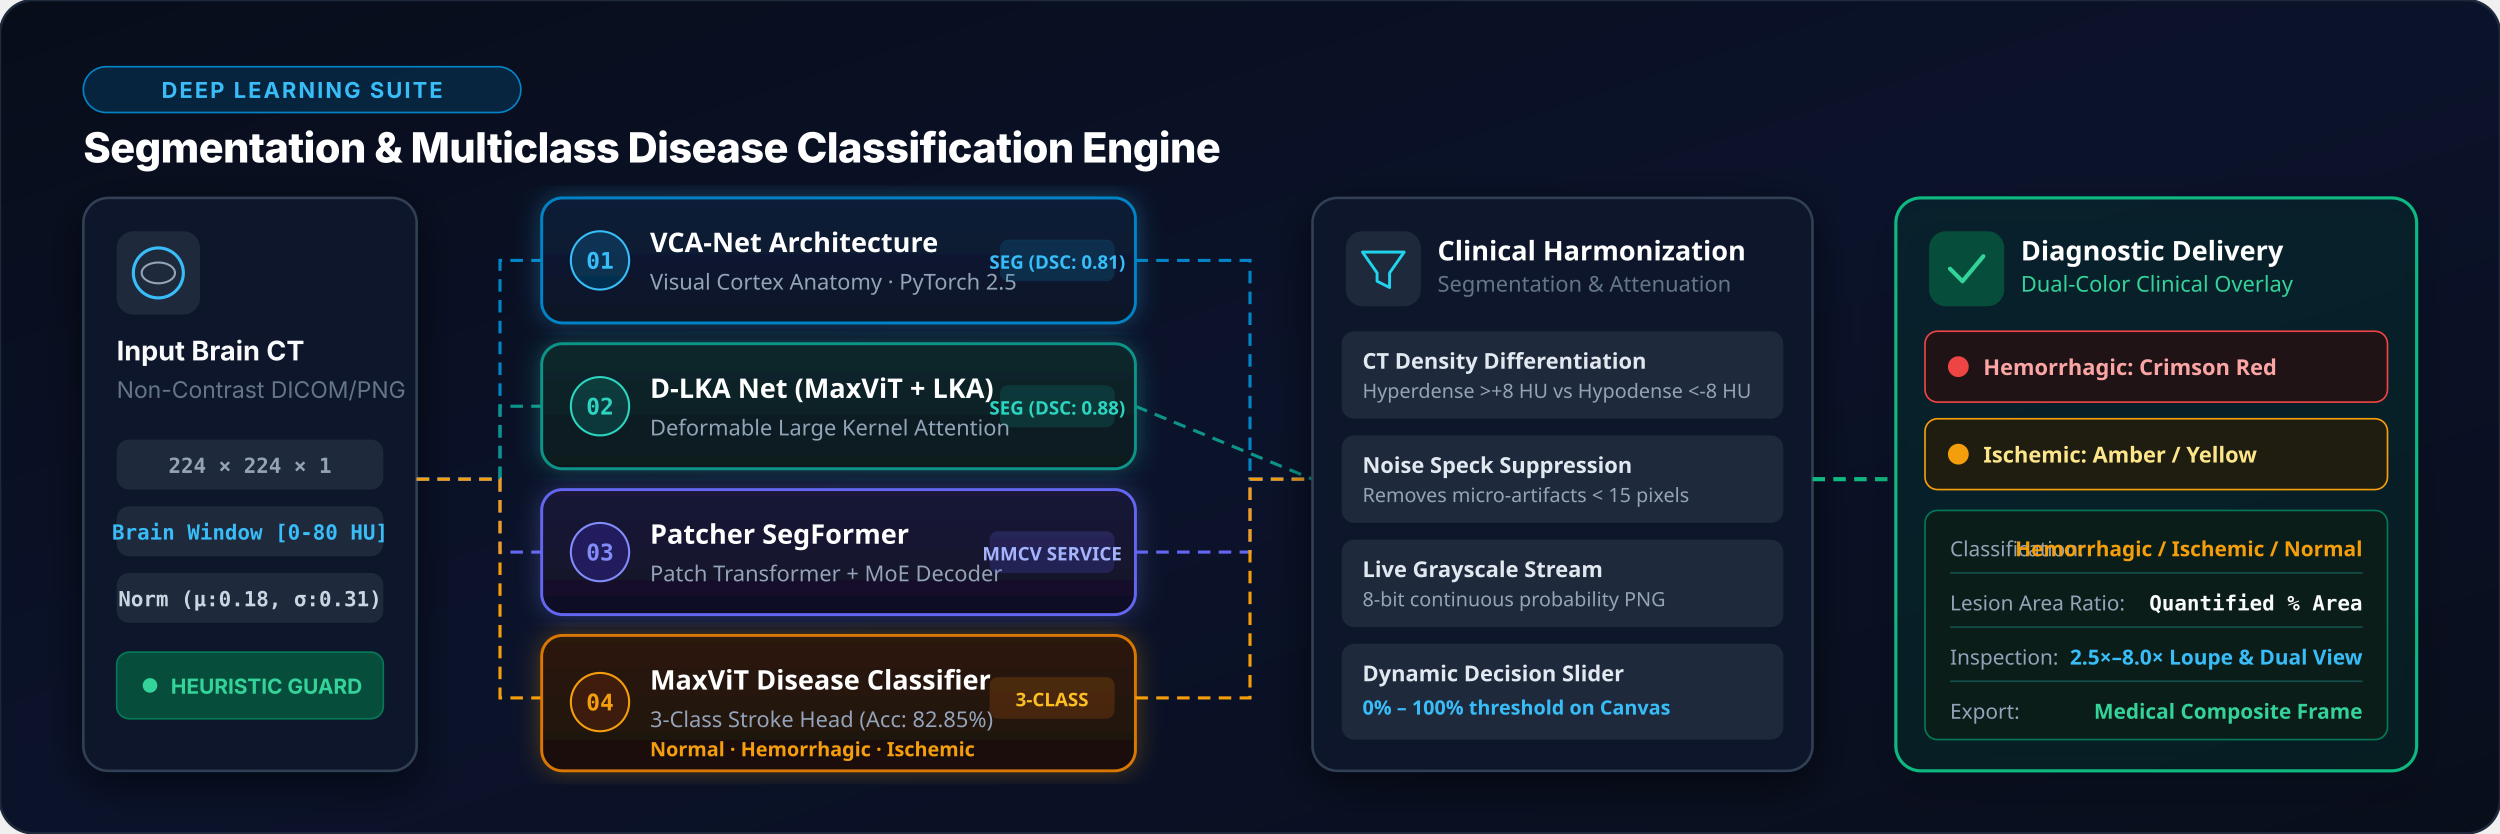
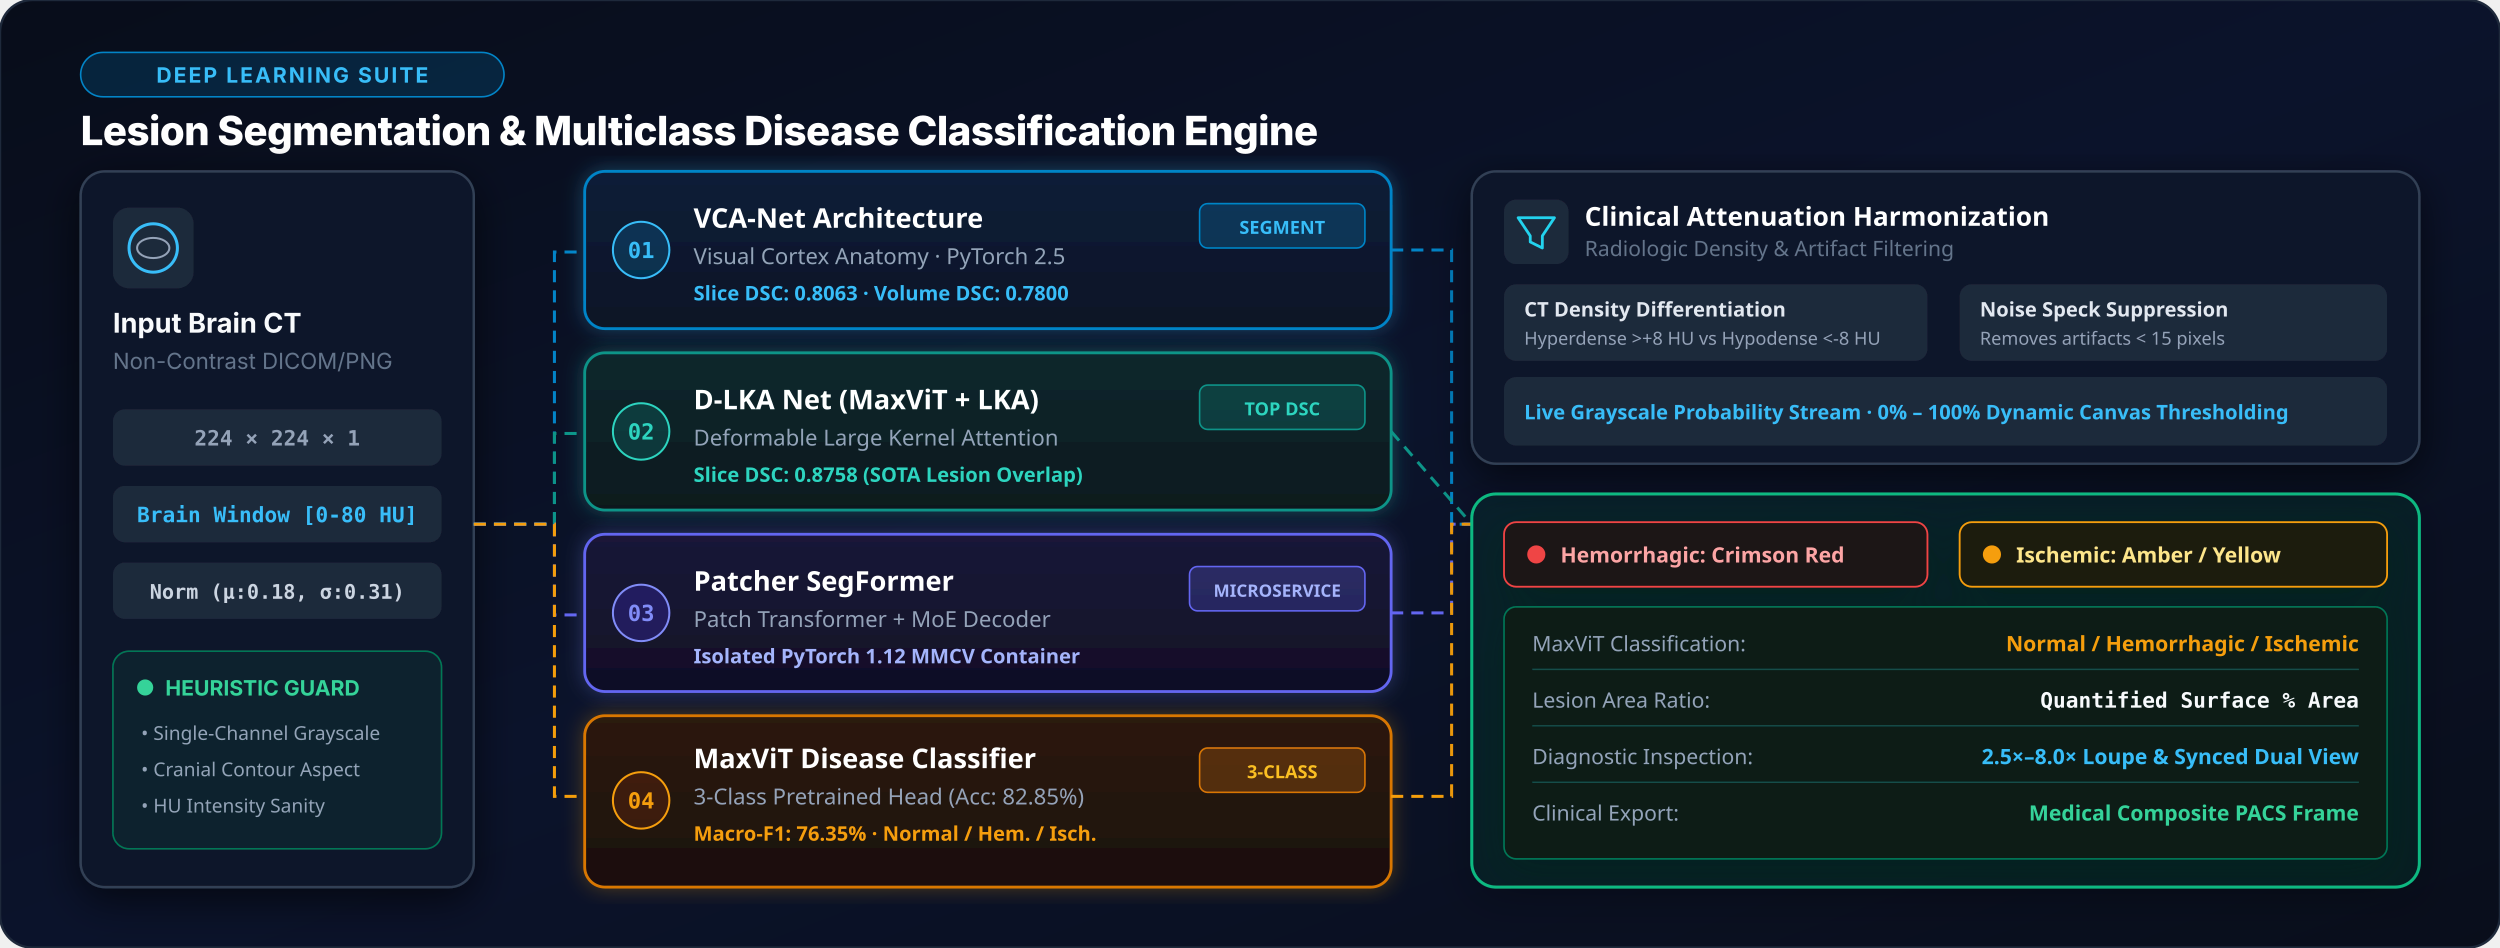
- <svg xmlns="http://www.w3.org/2000/svg" viewBox="0 0 1200 400" width="100%" height="100%">
+ <svg xmlns="http://www.w3.org/2000/svg" viewBox="0 0 1240 470" width="100%" height="100%">
  <defs>
    <linearGradient id="bg-grad-models" x1="0%" y1="0%" x2="100%" y2="100%">
      <stop offset="0%" stop-color="#080D1A" />
      <stop offset="50%" stop-color="#0B132B" />
      <stop offset="100%" stop-color="#090E1B" />
    </linearGradient>
    <linearGradient id="card-vca" x1="0%" y1="0%" x2="0%" y2="100%">
      <stop offset="0%" stop-color="#0C1E38" />
      <stop offset="100%" stop-color="#081426" />
    </linearGradient>
    <linearGradient id="card-dlka" x1="0%" y1="0%" x2="0%" y2="100%">
      <stop offset="0%" stop-color="#09282D" />
      <stop offset="100%" stop-color="#07191E" />
    </linearGradient>
    <linearGradient id="card-patcher" x1="0%" y1="0%" x2="0%" y2="100%">
      <stop offset="0%" stop-color="#1A1838" />
      <stop offset="100%" stop-color="#100F26" />
    </linearGradient>
    <linearGradient id="card-maxvit" x1="0%" y1="0%" x2="0%" y2="100%">
      <stop offset="0%" stop-color="#2D1A10" />
      <stop offset="100%" stop-color="#1A0F0A" />
    </linearGradient>
    <filter id="shadow-card" x="-10%" y="-10%" width="120%" height="130%">
      <feDropShadow dx="0" dy="6" stdDeviation="10" flood-color="#000000" flood-opacity="0.6" />
    </filter>
    <filter id="glow-vca">
-       <feDropShadow dx="0" dy="0" stdDeviation="6" flood-color="#38BDF8" flood-opacity="0.3" />
+       <feDropShadow dx="0" dy="0" stdDeviation="5" flood-color="#38BDF8" flood-opacity="0.3" />
    </filter>
    <filter id="glow-dlka">
-       <feDropShadow dx="0" dy="0" stdDeviation="6" flood-color="#2DD4BF" flood-opacity="0.3" />
+       <feDropShadow dx="0" dy="0" stdDeviation="5" flood-color="#2DD4BF" flood-opacity="0.3" />
    </filter>
    <filter id="glow-patcher">
-       <feDropShadow dx="0" dy="0" stdDeviation="6" flood-color="#818CF8" flood-opacity="0.3" />
+       <feDropShadow dx="0" dy="0" stdDeviation="5" flood-color="#818CF8" flood-opacity="0.3" />
    </filter>
    <filter id="glow-maxvit">
-       <feDropShadow dx="0" dy="0" stdDeviation="6" flood-color="#F59E0B" flood-opacity="0.3" />
+       <feDropShadow dx="0" dy="0" stdDeviation="5" flood-color="#F59E0B" flood-opacity="0.3" />
    </filter>
    <style>
      @keyframes dashFlow {
        0% { stroke-dashoffset: 40; }
        100% { stroke-dashoffset: 0; }
      }
      .flow-path {
        stroke-dasharray: 6 4;
        animation: dashFlow 1.8s linear infinite;
      }
    </style>
  </defs>
-   <rect width="1200" height="400" rx="16" fill="url(#bg-grad-models)" stroke="#1E293B" stroke-width="1.2" />
-   <g transform="translate(40, 32)">
+   <rect width="1240" height="470" rx="16" fill="url(#bg-grad-models)" stroke="#1E293B" stroke-width="1.2" />
+   <g transform="translate(40, 26)">
    <rect width="210" height="22" rx="11" fill="#0369A1" fill-opacity="0.25" stroke="#0284C7" stroke-width="0.8" />
    <text x="105" y="15" text-anchor="middle" fill="#38BDF8" font-family="-apple-system, BlinkMacSystemFont, sans-serif" font-size="10.5" font-weight="700" letter-spacing="1">DEEP LEARNING SUITE</text>
    <text x="0" y="46" fill="#FFFFFF" font-family="-apple-system, BlinkMacSystemFont, 'Space Grotesk', sans-serif" font-size="20" font-weight="800" letter-spacing="-0.3">
-       Segmentation &amp; Multiclass Disease Classification Engine
+       Lesion Segmentation &amp; Multiclass Disease Classification Engine
    </text>
  </g>
-   <g transform="translate(40, 95)">
-     <rect width="160" height="275" rx="12" fill="#0F172A" stroke="#334155" stroke-width="1.2" filter="url(#shadow-card)" />
-     <rect x="16" y="16" width="40" height="40" rx="8" fill="#1E293B" />
-     <circle cx="36" cy="36" r="12" fill="none" stroke="#38BDF8" stroke-width="1.5" />
-     <ellipse cx="36" cy="36" rx="8" ry="5" fill="none" stroke="#94A3B8" stroke-width="1" />
-     <text x="16" y="78" fill="#F8FAFC" font-family="-apple-system, BlinkMacSystemFont, sans-serif" font-size="13" font-weight="700">Input Brain CT</text>
-     <text x="16" y="96" fill="#64748B" font-family="-apple-system, BlinkMacSystemFont, sans-serif" font-size="11">Non-Contrast DICOM/PNG</text>
-     <rect x="16" y="116" width="128" height="24" rx="6" fill="#1E293B" />
-     <text x="80" y="132" text-anchor="middle" fill="#94A3B8" font-family="monospace" font-size="10" font-weight="600">224 × 224 × 1</text>
-     <rect x="16" y="148" width="128" height="24" rx="6" fill="#1E293B" />
-     <text x="80" y="164" text-anchor="middle" fill="#38BDF8" font-family="monospace" font-size="10" font-weight="600">Brain Window [0-80 HU]</text>
-     <rect x="16" y="180" width="128" height="24" rx="6" fill="#1E293B" />
-     <text x="80" y="196" text-anchor="middle" fill="#CBD5E1" font-family="monospace" font-size="10" font-weight="600">Norm (μ:0.18, σ:0.31)</text>
-     <g transform="translate(16, 218)">
-       <rect width="128" height="32" rx="6" fill="#064E3B" stroke="#047857" stroke-width="0.8" />
-       <circle cx="16" cy="16" r="3.5" fill="#34D399" />
-       <text x="26" y="20" fill="#34D399" font-family="-apple-system, BlinkMacSystemFont, sans-serif" font-size="10" font-weight="700">HEURISTIC GUARD</text>
+   <g transform="translate(40, 85)" filter="url(#shadow-card)">
+     <rect width="195" height="355" rx="12" fill="#0F172A" stroke="#334155" stroke-width="1.2" />
+     <rect x="16" y="18" width="40" height="40" rx="8" fill="#1E293B" />
+     <circle cx="36" cy="38" r="12" fill="none" stroke="#38BDF8" stroke-width="1.5" />
+     <ellipse cx="36" cy="38" rx="8" ry="5" fill="none" stroke="#94A3B8" stroke-width="1" />
+     <text x="16" y="80" fill="#F8FAFC" font-family="-apple-system, BlinkMacSystemFont, sans-serif" font-size="13.5" font-weight="700">Input Brain CT</text>
+     <text x="16" y="98" fill="#64748B" font-family="-apple-system, BlinkMacSystemFont, sans-serif" font-size="11">Non-Contrast DICOM/PNG</text>
+     <rect x="16" y="118" width="163" height="28" rx="6" fill="#1E293B" />
+     <text x="97.5" y="136" text-anchor="middle" fill="#94A3B8" font-family="monospace" font-size="10.5" font-weight="600">224 × 224 × 1</text>
+     <rect x="16" y="156" width="163" height="28" rx="6" fill="#1E293B" />
+     <text x="97.5" y="174" text-anchor="middle" fill="#38BDF8" font-family="monospace" font-size="10.5" font-weight="600">Brain Window [0-80 HU]</text>
+     <rect x="16" y="194" width="163" height="28" rx="6" fill="#1E293B" />
+     <text x="97.5" y="212" text-anchor="middle" fill="#CBD5E1" font-family="monospace" font-size="10" font-weight="600">Norm (μ:0.18, σ:0.31)</text>
+     <g transform="translate(16, 238)">
+       <rect width="163" height="98" rx="8" fill="#064E3B" fill-opacity="0.25" stroke="#047857" stroke-width="0.8" />
+       <circle cx="16" cy="18" r="4" fill="#34D399" />
+       <text x="26" y="22" fill="#34D399" font-family="-apple-system, BlinkMacSystemFont, sans-serif" font-size="10.5" font-weight="700">HEURISTIC GUARD</text>
+       <text x="14" y="44" fill="#94A3B8" font-family="sans-serif" font-size="9.5">• Single-Channel Grayscale</text>
+       <text x="14" y="62" fill="#94A3B8" font-family="sans-serif" font-size="9.5">• Cranial Contour Aspect</text>
+       <text x="14" y="80" fill="#94A3B8" font-family="sans-serif" font-size="9.5">• HU Intensity Sanity</text>
    </g>
  </g>
-   <path d="M 200 230 L 240 230 L 240 125 L 260 125" fill="none" stroke="#0284C7" stroke-width="1.5" class="flow-path" />
-   <path d="M 200 230 L 240 230 L 240 195 L 260 195" fill="none" stroke="#0D9488" stroke-width="1.5" class="flow-path" />
-   <path d="M 200 230 L 240 230 L 240 265 L 260 265" fill="none" stroke="#6366F1" stroke-width="1.5" class="flow-path" />
-   <path d="M 200 230 L 240 230 L 240 335 L 260 335" fill="none" stroke="#F59E0B" stroke-width="1.5" class="flow-path" />
-   <g transform="translate(260, 95)" filter="url(#glow-vca)">
-     <rect width="285" height="60" rx="10" fill="url(#card-vca)" stroke="#0284C7" stroke-width="1.4" />
-     <circle cx="28" cy="30" r="14" fill="#0369A1" fill-opacity="0.3" stroke="#38BDF8" stroke-width="1" />
-     <text x="28" y="34" text-anchor="middle" fill="#38BDF8" font-family="monospace" font-size="11" font-weight="800">01</text>
-     <text x="52" y="26" fill="#FFFFFF" font-family="sans-serif" font-size="13" font-weight="700">VCA-Net Architecture</text>
-     <text x="52" y="44" fill="#94A3B8" font-family="sans-serif" font-size="10.5">Visual Cortex Anatomy · PyTorch 2.5</text>
-     <rect x="220" y="20" width="55" height="20" rx="4" fill="#0284C7" fill-opacity="0.2" />
-     <text x="247.5" y="34" text-anchor="middle" fill="#38BDF8" font-family="sans-serif" font-size="9" font-weight="700">SEG (DSC: 0.81)</text>
-   </g>
-   <g transform="translate(260, 165)" filter="url(#glow-dlka)">
-     <rect width="285" height="60" rx="10" fill="url(#card-dlka)" stroke="#0D9488" stroke-width="1.4" />
-     <circle cx="28" cy="30" r="14" fill="#0F766E" fill-opacity="0.3" stroke="#2DD4BF" stroke-width="1" />
-     <text x="28" y="34" text-anchor="middle" fill="#2DD4BF" font-family="monospace" font-size="11" font-weight="800">02</text>
-     <text x="52" y="26" fill="#FFFFFF" font-family="sans-serif" font-size="13" font-weight="700">D-LKA Net (MaxViT + LKA)</text>
-     <text x="52" y="44" fill="#94A3B8" font-family="sans-serif" font-size="10.5">Deformable Large Kernel Attention</text>
-     <rect x="220" y="20" width="55" height="20" rx="4" fill="#0D9488" fill-opacity="0.2" />
-     <text x="247.5" y="34" text-anchor="middle" fill="#2DD4BF" font-family="sans-serif" font-size="9" font-weight="700">SEG (DSC: 0.88)</text>
-   </g>
-   <g transform="translate(260, 235)" filter="url(#glow-patcher)">
-     <rect width="285" height="60" rx="10" fill="url(#card-patcher)" stroke="#6366F1" stroke-width="1.4" />
-     <circle cx="28" cy="30" r="14" fill="#4338CA" fill-opacity="0.3" stroke="#818CF8" stroke-width="1" />
-     <text x="28" y="34" text-anchor="middle" fill="#818CF8" font-family="monospace" font-size="11" font-weight="800">03</text>
-     <text x="52" y="26" fill="#FFFFFF" font-family="sans-serif" font-size="13" font-weight="700">Patcher SegFormer</text>
-     <text x="52" y="44" fill="#94A3B8" font-family="sans-serif" font-size="10.5">Patch Transformer + MoE Decoder</text>
-     <rect x="215" y="20" width="60" height="20" rx="4" fill="#6366F1" fill-opacity="0.2" />
-     <text x="245" y="34" text-anchor="middle" fill="#A5B4FC" font-family="sans-serif" font-size="9" font-weight="700">MMCV SERVICE</text>
-   </g>
-   <g transform="translate(260, 305)" filter="url(#glow-maxvit)">
-     <rect width="285" height="65" rx="10" fill="url(#card-maxvit)" stroke="#D97706" stroke-width="1.4" />
-     <circle cx="28" cy="32" r="14" fill="#78350F" fill-opacity="0.3" stroke="#F59E0B" stroke-width="1" />
-     <text x="28" y="36" text-anchor="middle" fill="#F59E0B" font-family="monospace" font-size="11" font-weight="800">04</text>
-     <text x="52" y="26" fill="#FFFFFF" font-family="sans-serif" font-size="13" font-weight="700">MaxViT Disease Classifier</text>
-     <text x="52" y="44" fill="#94A3B8" font-family="sans-serif" font-size="10.5">3-Class Stroke Head (Acc: 82.85%)</text>
-     <text x="52" y="58" fill="#F59E0B" font-family="sans-serif" font-size="9.5" font-weight="600">Normal · Hemorrhagic · Ischemic</text>
-     <rect x="215" y="20" width="60" height="20" rx="4" fill="#D97706" fill-opacity="0.2" />
-     <text x="245" y="34" text-anchor="middle" fill="#FBBF24" font-family="sans-serif" font-size="9" font-weight="700">3-CLASS</text>
-   </g>
-   <path d="M 545 125 L 600 125 L 600 230 L 630 230" fill="none" stroke="#0284C7" stroke-width="1.5" class="flow-path" />
-   <path d="M 545 195 L 630 230" fill="none" stroke="#0D9488" stroke-width="1.5" class="flow-path" />
-   <path d="M 545 265 L 600 265 L 600 230 L 630 230" fill="none" stroke="#6366F1" stroke-width="1.5" class="flow-path" />
-   <path d="M 545 335 L 600 335 L 600 230 L 630 230" fill="none" stroke="#F59E0B" stroke-width="1.5" class="flow-path" />
-   <g transform="translate(630, 95)">
-     <rect width="240" height="275" rx="12" fill="#0F172A" stroke="#334155" stroke-width="1.2" filter="url(#shadow-card)" />
-     <rect x="16" y="16" width="36" height="36" rx="8" fill="#1E293B" />
-     <path d="M 24 26 L 44 26 L 37 36 L 37 43 L 31 40 L 31 36 Z" fill="none" stroke="#22D3EE" stroke-width="1.4" stroke-linejoin="round" />
-     <text x="60" y="30" fill="#FFFFFF" font-family="sans-serif" font-size="13" font-weight="700">Clinical Harmonization</text>
-     <text x="60" y="45" fill="#64748B" font-family="sans-serif" font-size="10.5">Segmentation &amp; Attenuation</text>
-     <g transform="translate(14, 64)">
-       <rect width="212" height="42" rx="6" fill="#1E293B" />
-       <text x="10" y="18" fill="#E2E8F0" font-family="sans-serif" font-size="10.5" font-weight="600">CT Density Differentiation</text>
-       <text x="10" y="32" fill="#94A3B8" font-family="sans-serif" font-size="9.5">Hyperdense &gt;+8 HU vs Hypodense &lt;-8 HU</text>
+   <path d="M 235 260 L 275 260 L 275 125 L 290 125" fill="none" stroke="#0284C7" stroke-width="1.5" class="flow-path" />
+   <path d="M 235 260 L 275 260 L 275 215 L 290 215" fill="none" stroke="#0D9488" stroke-width="1.5" class="flow-path" />
+   <path d="M 235 260 L 275 260 L 275 305 L 290 305" fill="none" stroke="#6366F1" stroke-width="1.5" class="flow-path" />
+   <path d="M 235 260 L 275 260 L 275 395 L 290 395" fill="none" stroke="#F59E0B" stroke-width="1.5" class="flow-path" />
+   <g transform="translate(290, 85)">
+     <g filter="url(#glow-vca)">
+       <rect width="400" height="78" rx="10" fill="url(#card-vca)" stroke="#0284C7" stroke-width="1.4" />
+       <circle cx="28" cy="39" r="14" fill="#0369A1" fill-opacity="0.3" stroke="#38BDF8" stroke-width="1" />
+       <text x="28" y="43" text-anchor="middle" fill="#38BDF8" font-family="monospace" font-size="11" font-weight="800">01</text>
+       <text x="54" y="28" fill="#FFFFFF" font-family="sans-serif" font-size="13.5" font-weight="700">VCA-Net Architecture</text>
+       <text x="54" y="46" fill="#94A3B8" font-family="sans-serif" font-size="11">Visual Cortex Anatomy · PyTorch 2.5</text>
+       <text x="54" y="64" fill="#38BDF8" font-family="sans-serif" font-size="10" font-weight="600">Slice DSC: 0.8063 · Volume DSC: 0.7800</text>
+       <rect x="305" y="16" width="82" height="22" rx="4" fill="#0284C7" fill-opacity="0.25" stroke="#0284C7" stroke-width="0.8" />
+       <text x="346" y="31" text-anchor="middle" fill="#38BDF8" font-family="sans-serif" font-size="9" font-weight="700">SEGMENT</text>
    </g>
-     <g transform="translate(14, 114)">
-       <rect width="212" height="42" rx="6" fill="#1E293B" />
-       <text x="10" y="18" fill="#E2E8F0" font-family="sans-serif" font-size="10.5" font-weight="600">Noise Speck Suppression</text>
-       <text x="10" y="32" fill="#94A3B8" font-family="sans-serif" font-size="9.5">Removes micro-artifacts &lt; 15 pixels</text>
+     <g transform="translate(0, 90)" filter="url(#glow-dlka)">
+       <rect width="400" height="78" rx="10" fill="url(#card-dlka)" stroke="#0D9488" stroke-width="1.4" />
+       <circle cx="28" cy="39" r="14" fill="#0F766E" fill-opacity="0.3" stroke="#2DD4BF" stroke-width="1" />
+       <text x="28" y="43" text-anchor="middle" fill="#2DD4BF" font-family="monospace" font-size="11" font-weight="800">02</text>
+       <text x="54" y="28" fill="#FFFFFF" font-family="sans-serif" font-size="13.5" font-weight="700">D-LKA Net (MaxViT + LKA)</text>
+       <text x="54" y="46" fill="#94A3B8" font-family="sans-serif" font-size="11">Deformable Large Kernel Attention</text>
+       <text x="54" y="64" fill="#2DD4BF" font-family="sans-serif" font-size="10" font-weight="600">Slice DSC: 0.8758 (SOTA Lesion Overlap)</text>
+       <rect x="305" y="16" width="82" height="22" rx="4" fill="#0D9488" fill-opacity="0.25" stroke="#0D9488" stroke-width="0.8" />
+       <text x="346" y="31" text-anchor="middle" fill="#2DD4BF" font-family="sans-serif" font-size="9" font-weight="700">TOP DSC</text>
    </g>
-     <g transform="translate(14, 164)">
-       <rect width="212" height="42" rx="6" fill="#1E293B" />
-       <text x="10" y="18" fill="#E2E8F0" font-family="sans-serif" font-size="10.5" font-weight="600">Live Grayscale Stream</text>
-       <text x="10" y="32" fill="#94A3B8" font-family="sans-serif" font-size="9.5">8-bit continuous probability PNG</text>
+     <g transform="translate(0, 180)" filter="url(#glow-patcher)">
+       <rect width="400" height="78" rx="10" fill="url(#card-patcher)" stroke="#6366F1" stroke-width="1.4" />
+       <circle cx="28" cy="39" r="14" fill="#4338CA" fill-opacity="0.3" stroke="#818CF8" stroke-width="1" />
+       <text x="28" y="43" text-anchor="middle" fill="#818CF8" font-family="monospace" font-size="11" font-weight="800">03</text>
+       <text x="54" y="28" fill="#FFFFFF" font-family="sans-serif" font-size="13.5" font-weight="700">Patcher SegFormer</text>
+       <text x="54" y="46" fill="#94A3B8" font-family="sans-serif" font-size="11">Patch Transformer + MoE Decoder</text>
+       <text x="54" y="64" fill="#A5B4FC" font-family="sans-serif" font-size="10" font-weight="600">Isolated PyTorch 1.12 MMCV Container</text>
+       <rect x="300" y="16" width="87" height="22" rx="4" fill="#6366F1" fill-opacity="0.25" stroke="#6366F1" stroke-width="0.8" />
+       <text x="343.5" y="31" text-anchor="middle" fill="#A5B4FC" font-family="sans-serif" font-size="8.5" font-weight="700">MICROSERVICE</text>
    </g>
-     <g transform="translate(14, 214)">
-       <rect width="212" height="46" rx="6" fill="#1E293B" />
-       <text x="10" y="18" fill="#E2E8F0" font-family="sans-serif" font-size="10.5" font-weight="600">Dynamic Decision Slider</text>
-       <text x="10" y="34" fill="#38BDF8" font-family="sans-serif" font-size="9.5" font-weight="600">0% – 100% threshold on Canvas</text>
+     <g transform="translate(0, 270)" filter="url(#glow-maxvit)">
+       <rect width="400" height="85" rx="10" fill="url(#card-maxvit)" stroke="#D97706" stroke-width="1.4" />
+       <circle cx="28" cy="42" r="14" fill="#78350F" fill-opacity="0.3" stroke="#F59E0B" stroke-width="1" />
+       <text x="28" y="46" text-anchor="middle" fill="#F59E0B" font-family="monospace" font-size="11" font-weight="800">04</text>
+       <text x="54" y="26" fill="#FFFFFF" font-family="sans-serif" font-size="13.5" font-weight="700">MaxViT Disease Classifier</text>
+       <text x="54" y="44" fill="#94A3B8" font-family="sans-serif" font-size="11">3-Class Pretrained Head (Acc: 82.85%)</text>
+       <text x="54" y="62" fill="#F59E0B" font-family="sans-serif" font-size="10" font-weight="600">Macro-F1: 76.35% · Normal / Hem. / Isch.</text>
+       <rect x="305" y="16" width="82" height="22" rx="4" fill="#D97706" fill-opacity="0.25" stroke="#D97706" stroke-width="0.8" />
+       <text x="346" y="31" text-anchor="middle" fill="#FBBF24" font-family="sans-serif" font-size="9" font-weight="700">3-CLASS</text>
    </g>
  </g>
-   <path d="M 870 230 L 910 230" fill="none" stroke="#10B981" stroke-width="2" class="flow-path" />
-   <g transform="translate(910, 95)">
-     <rect width="250" height="275" rx="12" fill="#064E3B" fill-opacity="0.2" stroke="#10B981" stroke-width="1.5" filter="url(#shadow-card)" />
-     <rect x="16" y="16" width="36" height="36" rx="8" fill="#064E3B" />
-     <path d="M 26 34 L 32 40 L 42 28" fill="none" stroke="#34D399" stroke-width="2" stroke-linecap="round" stroke-linejoin="round" />
-     <text x="60" y="30" fill="#FFFFFF" font-family="sans-serif" font-size="13" font-weight="700">Diagnostic Delivery</text>
-     <text x="60" y="45" fill="#34D399" font-family="sans-serif" font-size="10.5">Dual-Color Clinical Overlay</text>
-     <g transform="translate(14, 64)">
-       <rect width="222" height="34" rx="6" fill="#1F1315" stroke="#EF4444" stroke-width="0.8" />
-       <circle cx="16" cy="17" r="5" fill="#EF4444" />
-       <text x="28" y="21" fill="#FCA5A5" font-family="sans-serif" font-size="10.5" font-weight="700">Hemorrhagic: Crimson Red</text>
-       <g transform="translate(0, 42)">
-         <rect width="222" height="34" rx="6" fill="#1F1C10" stroke="#F59E0B" stroke-width="0.8" />
-         <circle cx="16" cy="17" r="5" fill="#F59E0B" />
-         <text x="28" y="21" fill="#FDE68A" font-family="sans-serif" font-size="10.5" font-weight="700">Ischemic: Amber / Yellow</text>
+   <path d="M 690 124 L 720 124 L 720 260 L 730 260" fill="none" stroke="#0284C7" stroke-width="1.5" class="flow-path" />
+   <path d="M 690 214 L 730 260" fill="none" stroke="#0D9488" stroke-width="1.5" class="flow-path" />
+   <path d="M 690 304 L 720 304 L 720 260 L 730 260" fill="none" stroke="#6366F1" stroke-width="1.5" class="flow-path" />
+   <path d="M 690 395 L 720 395 L 720 260 L 730 260" fill="none" stroke="#F59E0B" stroke-width="1.5" class="flow-path" />
+   <g transform="translate(730, 85)">
+     <g filter="url(#shadow-card)">
+       <rect width="470" height="145" rx="12" fill="#0F172A" stroke="#334155" stroke-width="1.2" />
+       <rect x="16" y="14" width="32" height="32" rx="6" fill="#1E293B" />
+       <path d="M 23 23 L 41 23 L 35 32 L 35 38 L 29 35 L 29 32 Z" fill="none" stroke="#22D3EE" stroke-width="1.4" stroke-linejoin="round" />
+       <text x="56" y="27" fill="#FFFFFF" font-family="sans-serif" font-size="13" font-weight="700">Clinical Attenuation Harmonization</text>
+       <text x="56" y="42" fill="#64748B" font-family="sans-serif" font-size="10.5">Radiologic Density &amp; Artifact Filtering</text>
+       <g transform="translate(16, 56)">
+         <rect width="210" height="38" rx="6" fill="#1E293B" />
+         <text x="10" y="16" fill="#E2E8F0" font-family="sans-serif" font-size="10" font-weight="600">CT Density Differentiation</text>
+         <text x="10" y="30" fill="#94A3B8" font-family="sans-serif" font-size="9">Hyperdense &gt;+8 HU vs Hypodense &lt;-8 HU</text>
+         <rect x="226" width="212" height="38" rx="6" fill="#1E293B" />
+         <text x="236" y="16" fill="#E2E8F0" font-family="sans-serif" font-size="10" font-weight="600">Noise Speck Suppression</text>
+         <text x="236" y="30" fill="#94A3B8" font-family="sans-serif" font-size="9">Removes artifacts &lt; 15 pixels</text>
+         <rect y="46" width="438" height="34" rx="6" fill="#1E293B" />
+         <text x="10" y="67" fill="#38BDF8" font-family="sans-serif" font-size="10" font-weight="600">Live Grayscale Probability Stream · 0% – 100% Dynamic Canvas Thresholding</text>
      </g>
    </g>
-     <g transform="translate(14, 150)">
-       <rect width="222" height="110" rx="6" fill="#0B1D19" stroke="#047857" stroke-width="0.8" />
-       <text x="12" y="22" fill="#94A3B8" font-family="sans-serif" font-size="10">Classification:</text>
-       <text x="210" y="22" text-anchor="end" fill="#F59E0B" font-family="sans-serif" font-size="10" font-weight="700">Hemorrhagic / Ischemic / Normal</text>
-       <line x1="12" y1="30" x2="210" y2="30" stroke="#134E4A" stroke-width="0.8" />
-       <text x="12" y="48" fill="#94A3B8" font-family="sans-serif" font-size="10">Lesion Area Ratio:</text>
-       <text x="210" y="48" text-anchor="end" fill="#F8FAFC" font-family="monospace" font-size="10" font-weight="700">Quantified % Area</text>
-       <line x1="12" y1="56" x2="210" y2="56" stroke="#134E4A" stroke-width="0.8" />
-       <text x="12" y="74" fill="#94A3B8" font-family="sans-serif" font-size="10">Inspection:</text>
-       <text x="210" y="74" text-anchor="end" fill="#38BDF8" font-family="sans-serif" font-size="10" font-weight="700">2.5×–8.0× Loupe &amp; Dual View</text>
-       <line x1="12" y1="82" x2="210" y2="82" stroke="#134E4A" stroke-width="0.8" />
-       <text x="12" y="100" fill="#94A3B8" font-family="sans-serif" font-size="10">Export:</text>
-       <text x="210" y="100" text-anchor="end" fill="#34D399" font-family="sans-serif" font-size="10" font-weight="700">Medical Composite Frame</text>
+     <g transform="translate(0, 160)" filter="url(#shadow-card)">
+       <rect width="470" height="195" rx="12" fill="#064E3B" fill-opacity="0.2" stroke="#10B981" stroke-width="1.5" />
+       <g transform="translate(16, 14)">
+         <rect width="210" height="32" rx="6" fill="#1F1315" stroke="#EF4444" stroke-width="0.9" />
+         <circle cx="16" cy="16" r="4.5" fill="#EF4444" />
+         <text x="28" y="20" fill="#FCA5A5" font-family="sans-serif" font-size="10.5" font-weight="700">Hemorrhagic: Crimson Red</text>
+         <g transform="translate(226, 0)">
+           <rect width="212" height="32" rx="6" fill="#1F1C10" stroke="#F59E0B" stroke-width="0.9" />
+           <circle cx="16" cy="16" r="4.5" fill="#F59E0B" />
+           <text x="28" y="20" fill="#FDE68A" font-family="sans-serif" font-size="10.5" font-weight="700">Ischemic: Amber / Yellow</text>
+         </g>
+       </g>
+       <g transform="translate(16, 56)">
+         <rect width="438" height="125" rx="6" fill="#0B1D19" stroke="#047857" stroke-width="0.8" />
+         <text x="14" y="22" fill="#94A3B8" font-family="sans-serif" font-size="10.5">MaxViT Classification:</text>
+         <text x="424" y="22" text-anchor="end" fill="#F59E0B" font-family="sans-serif" font-size="10.5" font-weight="700">Normal / Hemorrhagic / Ischemic</text>
+         <line x1="14" y1="31" x2="424" y2="31" stroke="#134E4A" stroke-width="0.7" />
+         <text x="14" y="50" fill="#94A3B8" font-family="sans-serif" font-size="10.5">Lesion Area Ratio:</text>
+         <text x="424" y="50" text-anchor="end" fill="#F8FAFC" font-family="monospace" font-size="10.5" font-weight="700">Quantified Surface % Area</text>
+         <line x1="14" y1="59" x2="424" y2="59" stroke="#134E4A" stroke-width="0.7" />
+         <text x="14" y="78" fill="#94A3B8" font-family="sans-serif" font-size="10.5">Diagnostic Inspection:</text>
+         <text x="424" y="78" text-anchor="end" fill="#38BDF8" font-family="sans-serif" font-size="10.5" font-weight="700">2.5×–8.0× Loupe &amp; Synced Dual View</text>
+         <line x1="14" y1="87" x2="424" y2="87" stroke="#134E4A" stroke-width="0.7" />
+         <text x="14" y="106" fill="#94A3B8" font-family="sans-serif" font-size="10.5">Clinical Export:</text>
+         <text x="424" y="106" text-anchor="end" fill="#34D399" font-family="sans-serif" font-size="10.5" font-weight="700">Medical Composite PACS Frame</text>
+       </g>
    </g>
  </g>
</svg>
